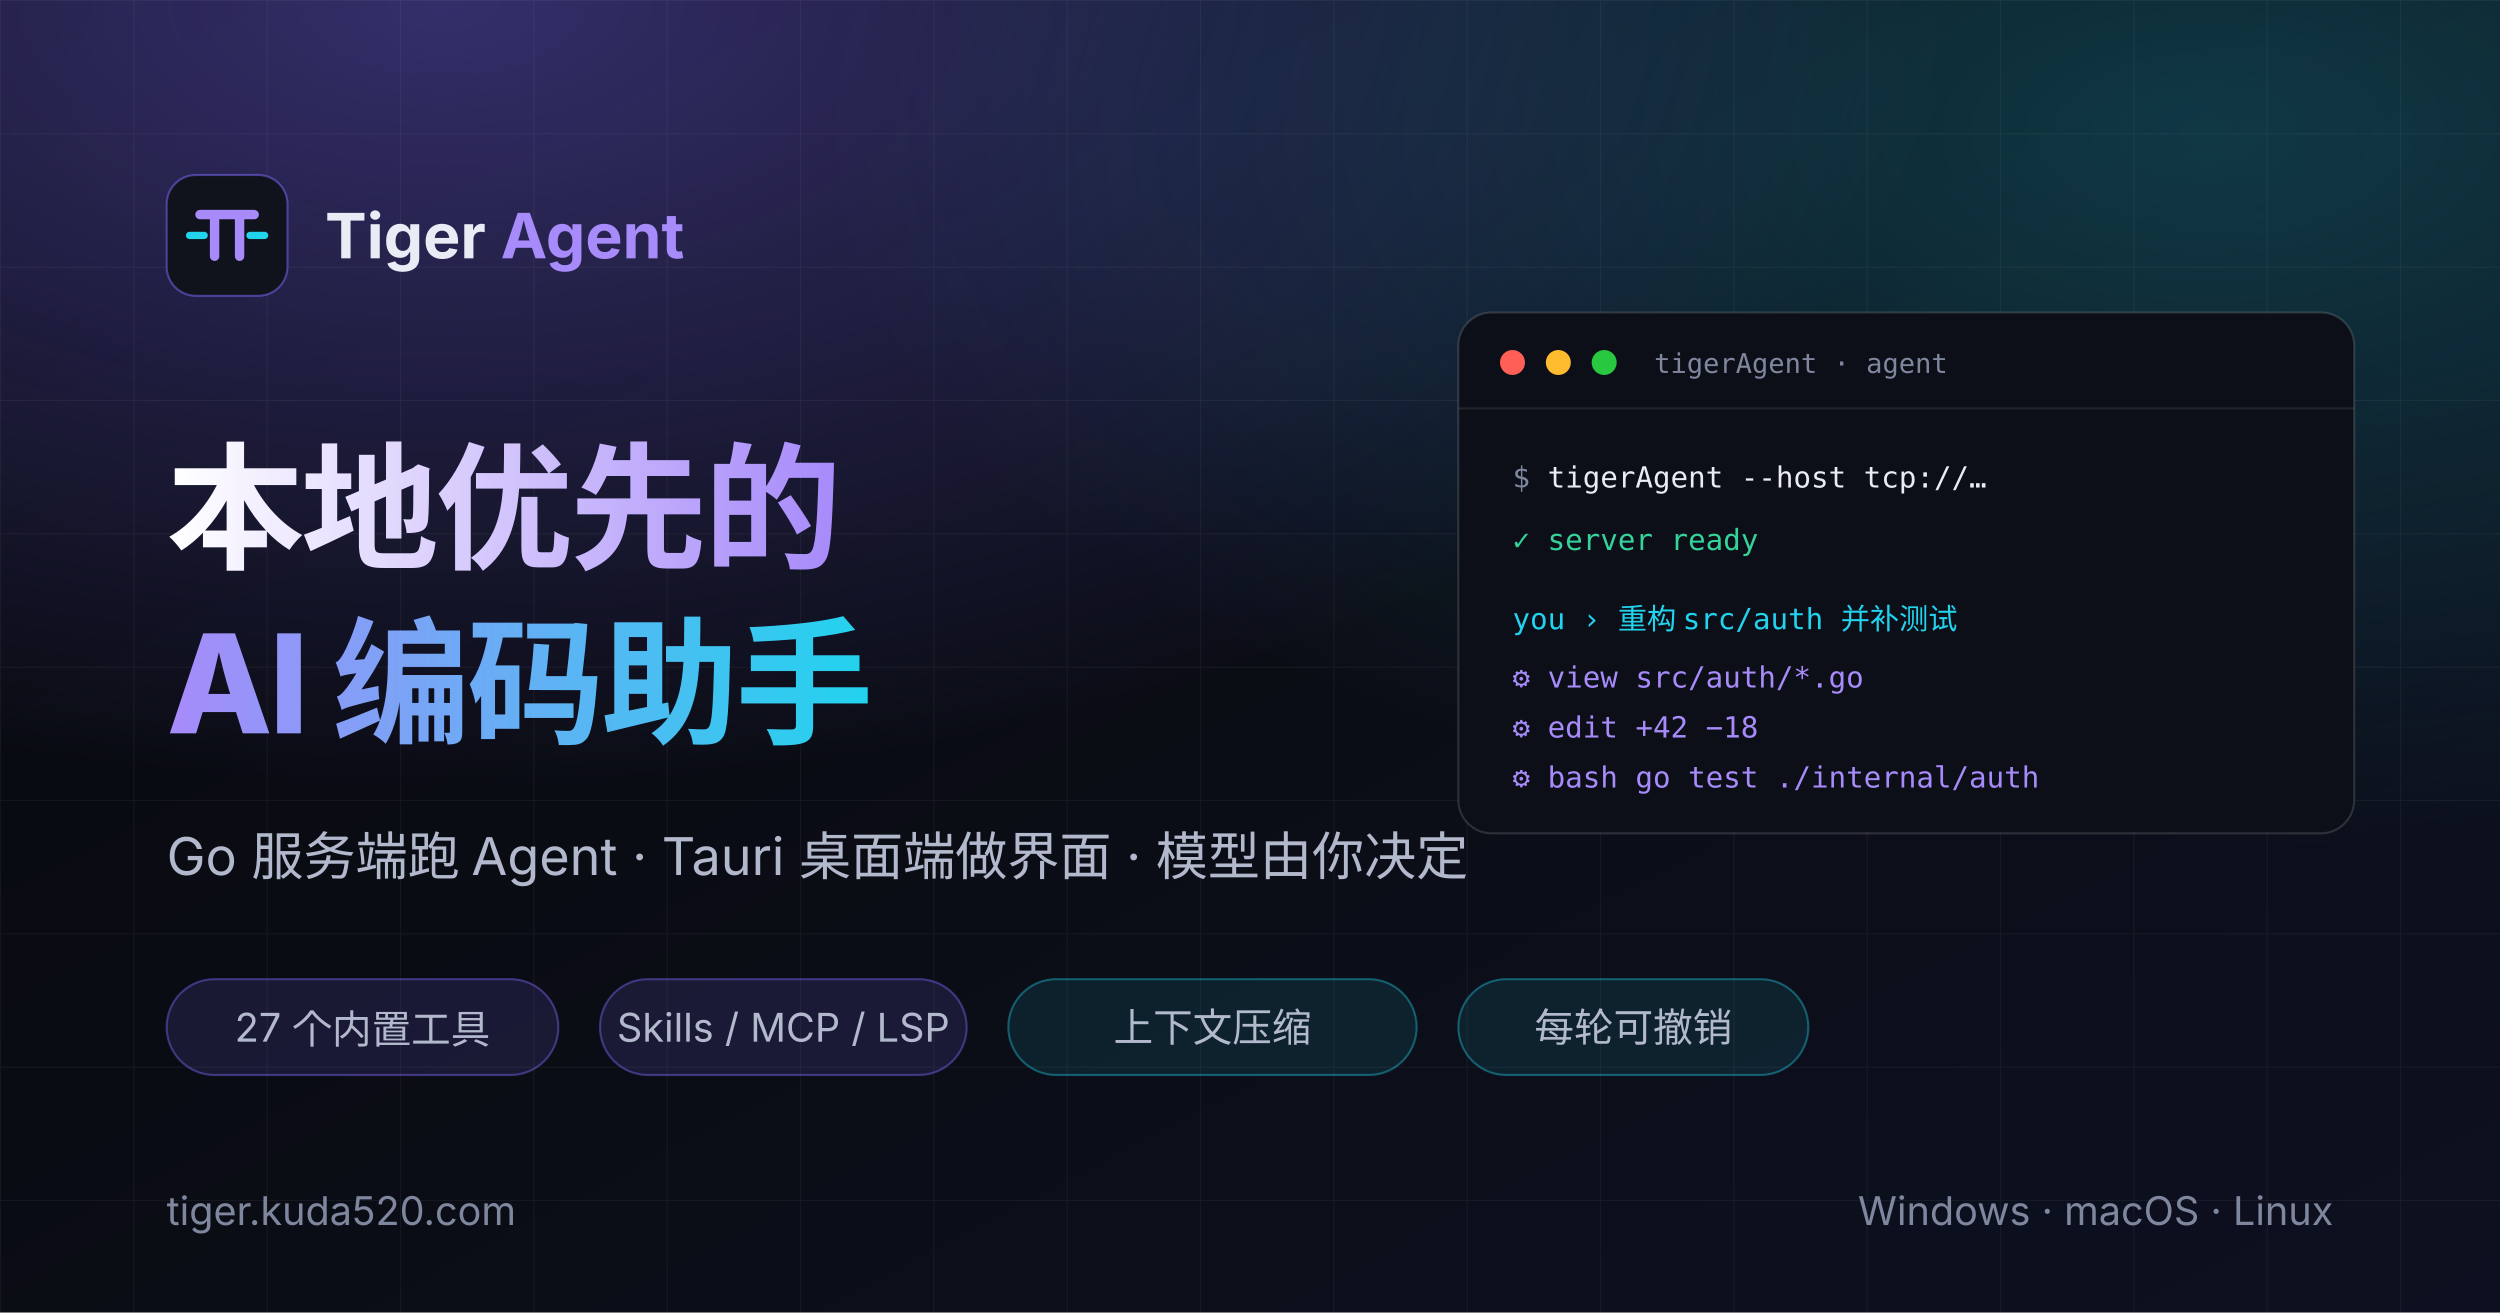
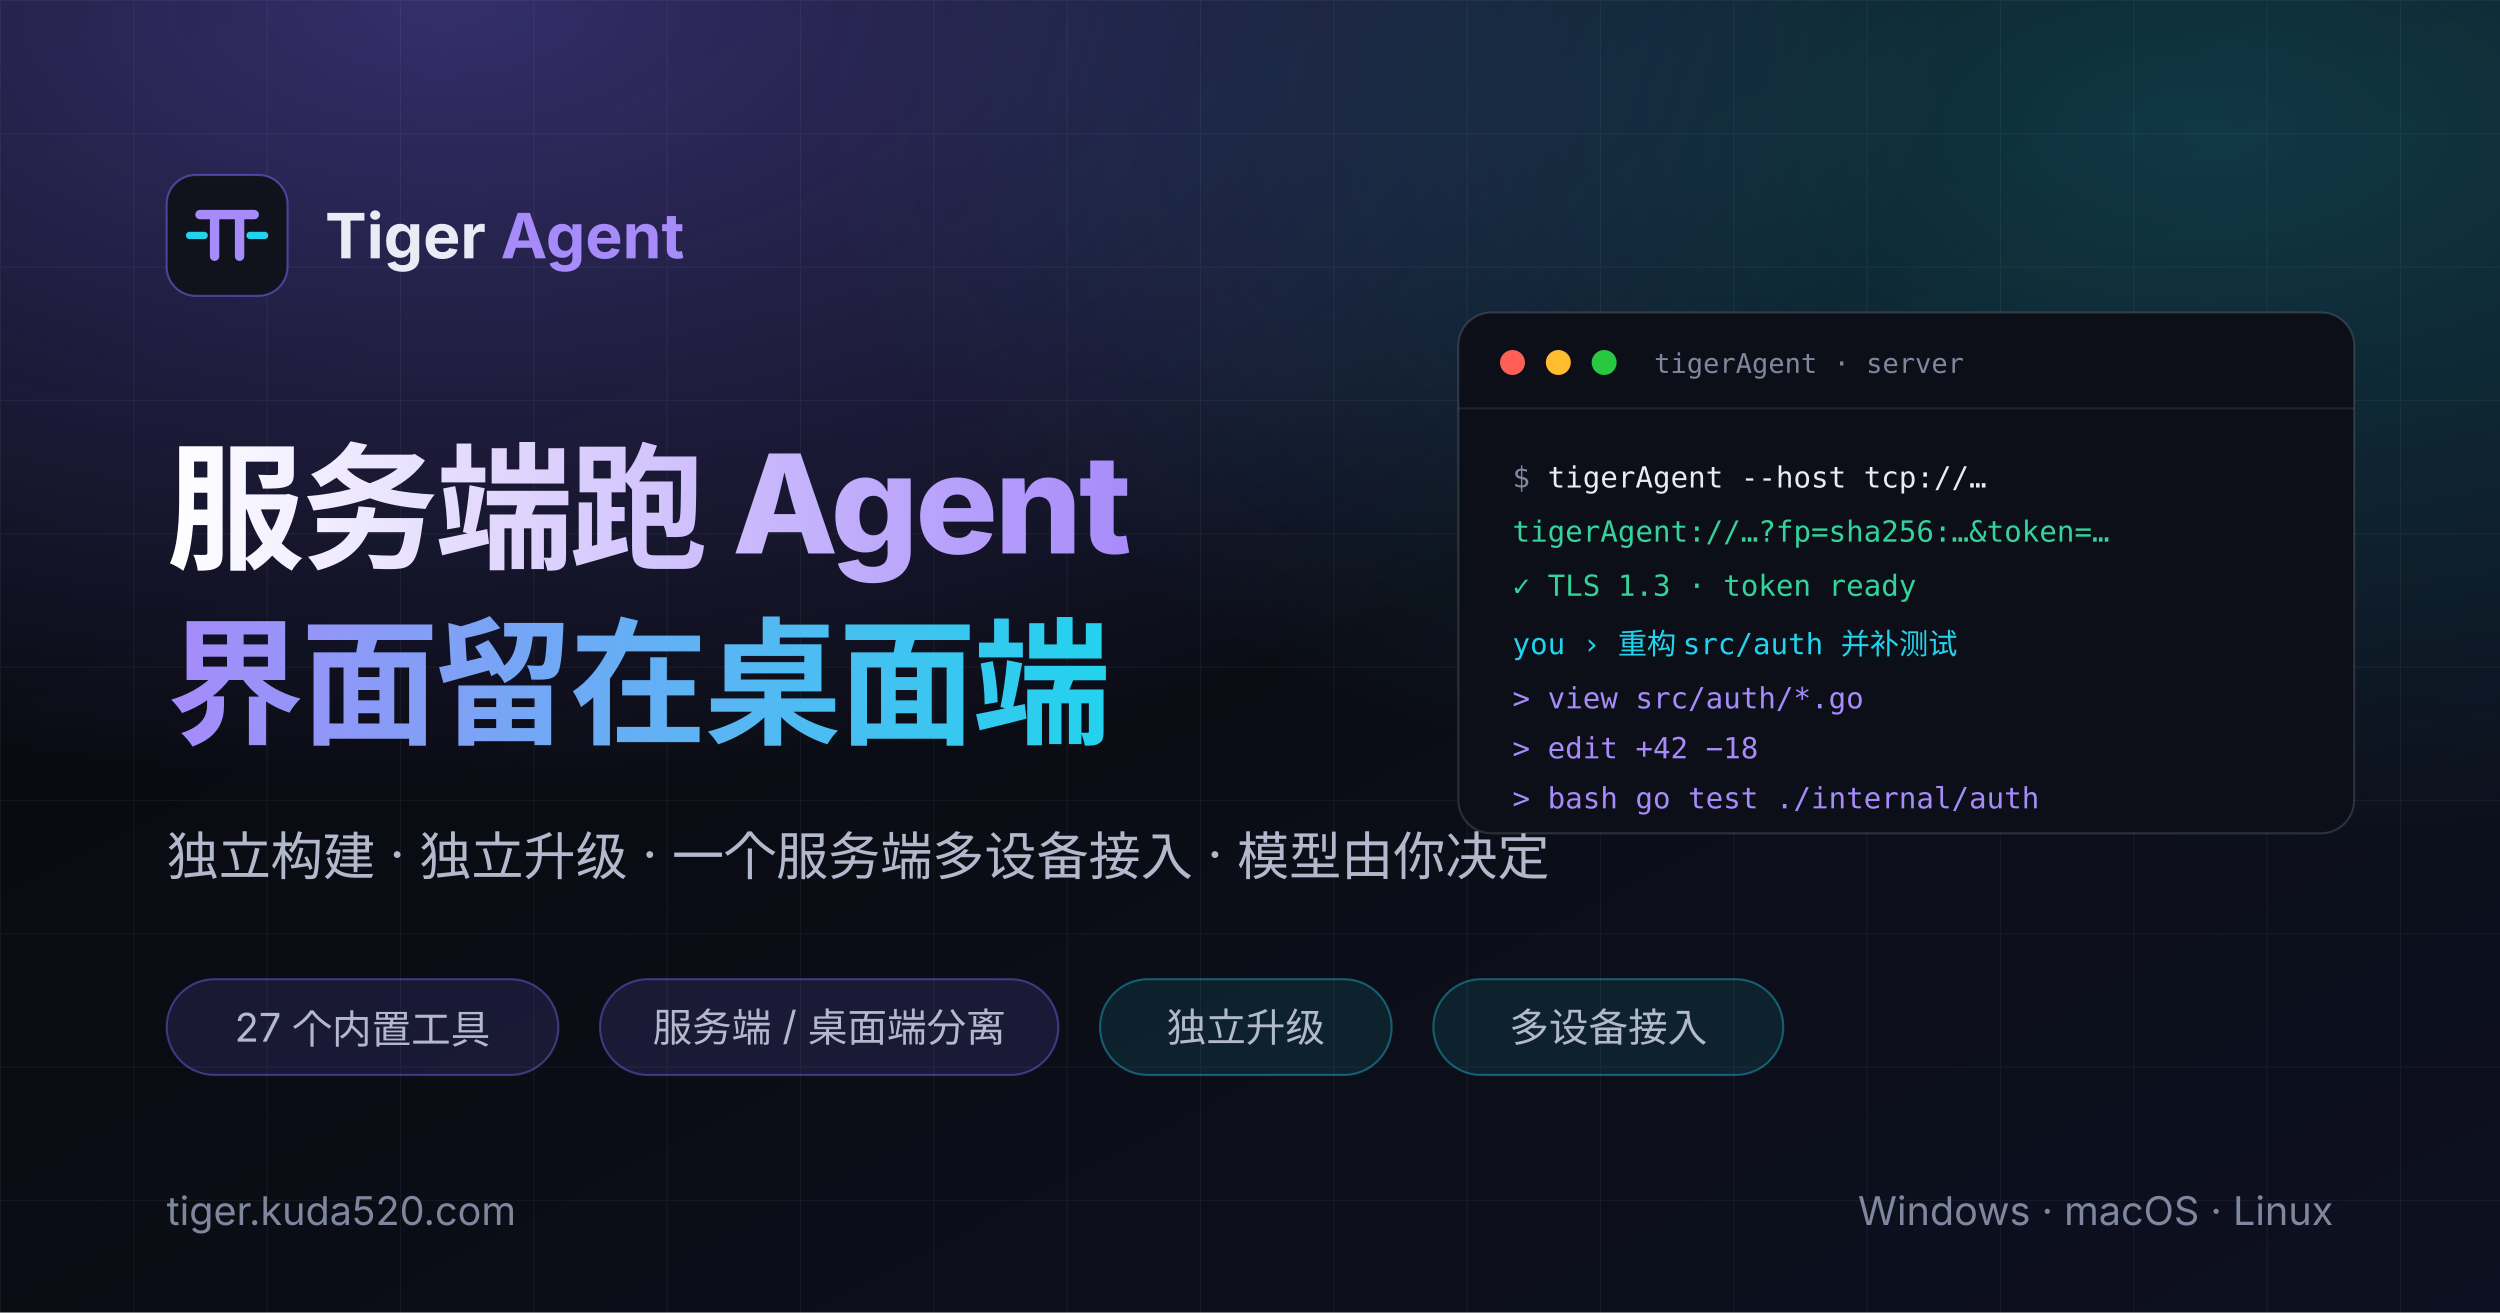
- <svg xmlns="http://www.w3.org/2000/svg" width="1200" height="630" viewBox="0 0 1200 630" role="img" aria-label="Tiger Agent — 本地优先的 AI 编码助手">
+ <svg xmlns="http://www.w3.org/2000/svg" width="1200" height="630" viewBox="0 0 1200 630" role="img" aria-label="Tiger Agent — 服务端跑 Agent，界面留在桌面端">
  <defs>
    <linearGradient id="bg" x1="0" y1="0" x2="1" y2="1">
      <stop offset="0%" stop-color="#07080d" />
      <stop offset="55%" stop-color="#0b0d16" />
      <stop offset="100%" stop-color="#0d1020" />
    </linearGradient>
    <radialGradient id="glowA" cx="18%" cy="0%" r="60%">
      <stop offset="0%" stop-color="#7c6cff" stop-opacity="0.38" />
      <stop offset="100%" stop-color="#7c6cff" stop-opacity="0" />
    </radialGradient>
    <radialGradient id="glowB" cx="88%" cy="10%" r="55%">
      <stop offset="0%" stop-color="#22d3ee" stop-opacity="0.22" />
      <stop offset="100%" stop-color="#22d3ee" stop-opacity="0" />
    </radialGradient>
    <linearGradient id="title" x1="0" y1="0" x2="1" y2="0">
      <stop offset="0%" stop-color="#ffffff" />
      <stop offset="100%" stop-color="#a78bfa" />
    </linearGradient>
    <linearGradient id="accent" x1="0" y1="0" x2="1" y2="0">
      <stop offset="0%" stop-color="#a78bfa" />
      <stop offset="100%" stop-color="#22d3ee" />
    </linearGradient>
    <pattern id="grid" width="64" height="64" patternUnits="userSpaceOnUse">
      <path d="M64 0H0v64" fill="none" stroke="#ffffff" stroke-opacity="0.05" stroke-width="1" />
    </pattern>
  </defs>
  <rect width="1200" height="630" fill="url(#bg)" />
  <rect width="1200" height="630" fill="url(#glowA)" />
  <rect width="1200" height="630" fill="url(#glowB)" />
  <rect width="1200" height="630" fill="url(#grid)" />
  <g transform="translate(80 84)">
    <rect width="58" height="58" rx="14" fill="#10121c" stroke="#7c6cff" stroke-opacity="0.5" />
    <path d="M16 19h26M23 19v20M35 19v20" stroke="#a78bfa" stroke-width="4.5" stroke-linecap="round" />
    <path d="M11 29h7M40 29h7" stroke="#22d3ee" stroke-width="3.5" stroke-linecap="round" />
  </g>
  <text x="156" y="124" font-family="Inter, 'Segoe UI', 'PingFang SC', 'Microsoft YaHei', sans-serif" font-size="30" font-weight="700" fill="#e9ebf5">Tiger <tspan fill="#a78bfa">Agent</tspan>
  </text>
-   <text x="80" y="268" font-family="Inter, 'Segoe UI', 'PingFang SC', 'Microsoft YaHei', sans-serif" font-size="66" font-weight="800" fill="url(#title)" letter-spacing="-1.5">本地优先的</text>
-   <text x="80" y="352" font-family="Inter, 'Segoe UI', 'PingFang SC', 'Microsoft YaHei', sans-serif" font-size="66" font-weight="800" fill="url(#accent)" letter-spacing="-1.5">AI 编码助手</text>
-   <text x="80" y="420" font-family="Inter, 'Segoe UI', 'PingFang SC', 'Microsoft YaHei', sans-serif" font-size="25" fill="#b3b9cc">Go 服务端跑 Agent · Tauri 桌面端做界面 · 模型由你决定</text>
+   <text x="80" y="268" font-family="Inter, 'Segoe UI', 'PingFang SC', 'Microsoft YaHei', sans-serif" font-size="66" font-weight="800" fill="url(#title)" letter-spacing="-1.5">服务端跑 Agent</text>
+   <text x="80" y="352" font-family="Inter, 'Segoe UI', 'PingFang SC', 'Microsoft YaHei', sans-serif" font-size="66" font-weight="800" fill="url(#accent)" letter-spacing="-1.5">界面留在桌面端</text>
+   <text x="80" y="420" font-family="Inter, 'Segoe UI', 'PingFang SC', 'Microsoft YaHei', sans-serif" font-size="25" fill="#b3b9cc">独立构建 · 独立升级 · 一个服务端多设备接入 · 模型由你决定</text>
  <g font-family="Inter, 'Segoe UI', 'PingFang SC', 'Microsoft YaHei', sans-serif" font-size="19" fill="#b3b9cc">
    <g transform="translate(80 470)">
      <rect width="188" height="46" rx="23" fill="#7c6cff" fill-opacity="0.14" stroke="#7c6cff" stroke-opacity="0.42" />
      <text x="94" y="30" text-anchor="middle">27 个内置工具</text>
    </g>
    <g transform="translate(288 470)">
-       <rect width="176" height="46" rx="23" fill="#7c6cff" fill-opacity="0.14" stroke="#7c6cff" stroke-opacity="0.42" />
-       <text x="88" y="30" text-anchor="middle">Skills / MCP / LSP</text>
+       <rect width="220" height="46" rx="23" fill="#7c6cff" fill-opacity="0.14" stroke="#7c6cff" stroke-opacity="0.42" />
+       <text x="110" y="30" text-anchor="middle">服务端 / 桌面端分离</text>
    </g>
-     <g transform="translate(484 470)">
-       <rect width="196" height="46" rx="23" fill="#22d3ee" fill-opacity="0.10" stroke="#22d3ee" stroke-opacity="0.38" />
-       <text x="98" y="30" text-anchor="middle">上下文压缩</text>
+     <g transform="translate(528 470)">
+       <rect width="140" height="46" rx="23" fill="#22d3ee" fill-opacity="0.10" stroke="#22d3ee" stroke-opacity="0.38" />
+       <text x="70" y="30" text-anchor="middle">独立升级</text>
    </g>
-     <g transform="translate(700 470)">
+     <g transform="translate(688 470)">
      <rect width="168" height="46" rx="23" fill="#22d3ee" fill-opacity="0.10" stroke="#22d3ee" stroke-opacity="0.38" />
-       <text x="84" y="30" text-anchor="middle">每轮可撤销</text>
+       <text x="84" y="30" text-anchor="middle">多设备接入</text>
    </g>
  </g>
  <g transform="translate(700 150)">
    <rect width="430" height="250" rx="16" fill="#0d0f18" stroke="#ffffff" stroke-opacity="0.14" />
    <circle cx="26" cy="24" r="6" fill="#ff5f57" />
    <circle cx="48" cy="24" r="6" fill="#febc2e" />
    <circle cx="70" cy="24" r="6" fill="#28c840" />
-     <text x="94" y="29" font-family="'JetBrains Mono', Consolas, monospace" font-size="13" fill="#7f879e">tigerAgent · agent</text>
+     <text x="94" y="29" font-family="'JetBrains Mono', Consolas, monospace" font-size="13" fill="#7f879e">tigerAgent · server</text>
    <line x1="0" y1="46" x2="430" y2="46" stroke="#ffffff" stroke-opacity="0.08" />
    <g font-family="'JetBrains Mono', Consolas, monospace" font-size="14">
      <text x="26" y="84" fill="#7f879e">$ <tspan fill="#e9ebf5">tigerAgent --host tcp://…</tspan>
      </text>
-       <text x="26" y="114" fill="#34d399">✓ server ready</text>
-       <text x="26" y="152" fill="#22d3ee">you › 重构 src/auth 并补测试</text>
-       <text x="26" y="180" fill="#a78bfa">⚙ view    src/auth/*.go</text>
-       <text x="26" y="204" fill="#a78bfa">⚙ edit    +42 −18</text>
-       <text x="26" y="228" fill="#a78bfa">⚙ bash    go test ./internal/auth</text>
+       <text x="26" y="110" fill="#34d399">tigerAgent://…?fp=sha256:…&amp;token=…</text>
+       <text x="26" y="136" fill="#34d399">✓ TLS 1.3 · token ready</text>
+       <text x="26" y="164" fill="#22d3ee">you › 重构 src/auth 并补测试</text>
+       <text x="26" y="190" fill="#a78bfa">&gt; view    src/auth/*.go</text>
+       <text x="26" y="214" fill="#a78bfa">&gt; edit    +42 −18</text>
+       <text x="26" y="238" fill="#a78bfa">&gt; bash    go test ./internal/auth</text>
    </g>
  </g>
  <text x="80" y="588" font-family="Inter, 'Segoe UI', 'PingFang SC', 'Microsoft YaHei', sans-serif" font-size="19" fill="#7f879e">tiger.kuda520.com</text>
  <text x="1120" y="588" text-anchor="end" font-family="Inter, 'Segoe UI', 'PingFang SC', 'Microsoft YaHei', sans-serif" font-size="19" fill="#7f879e">Windows · macOS · Linux</text>
</svg>
